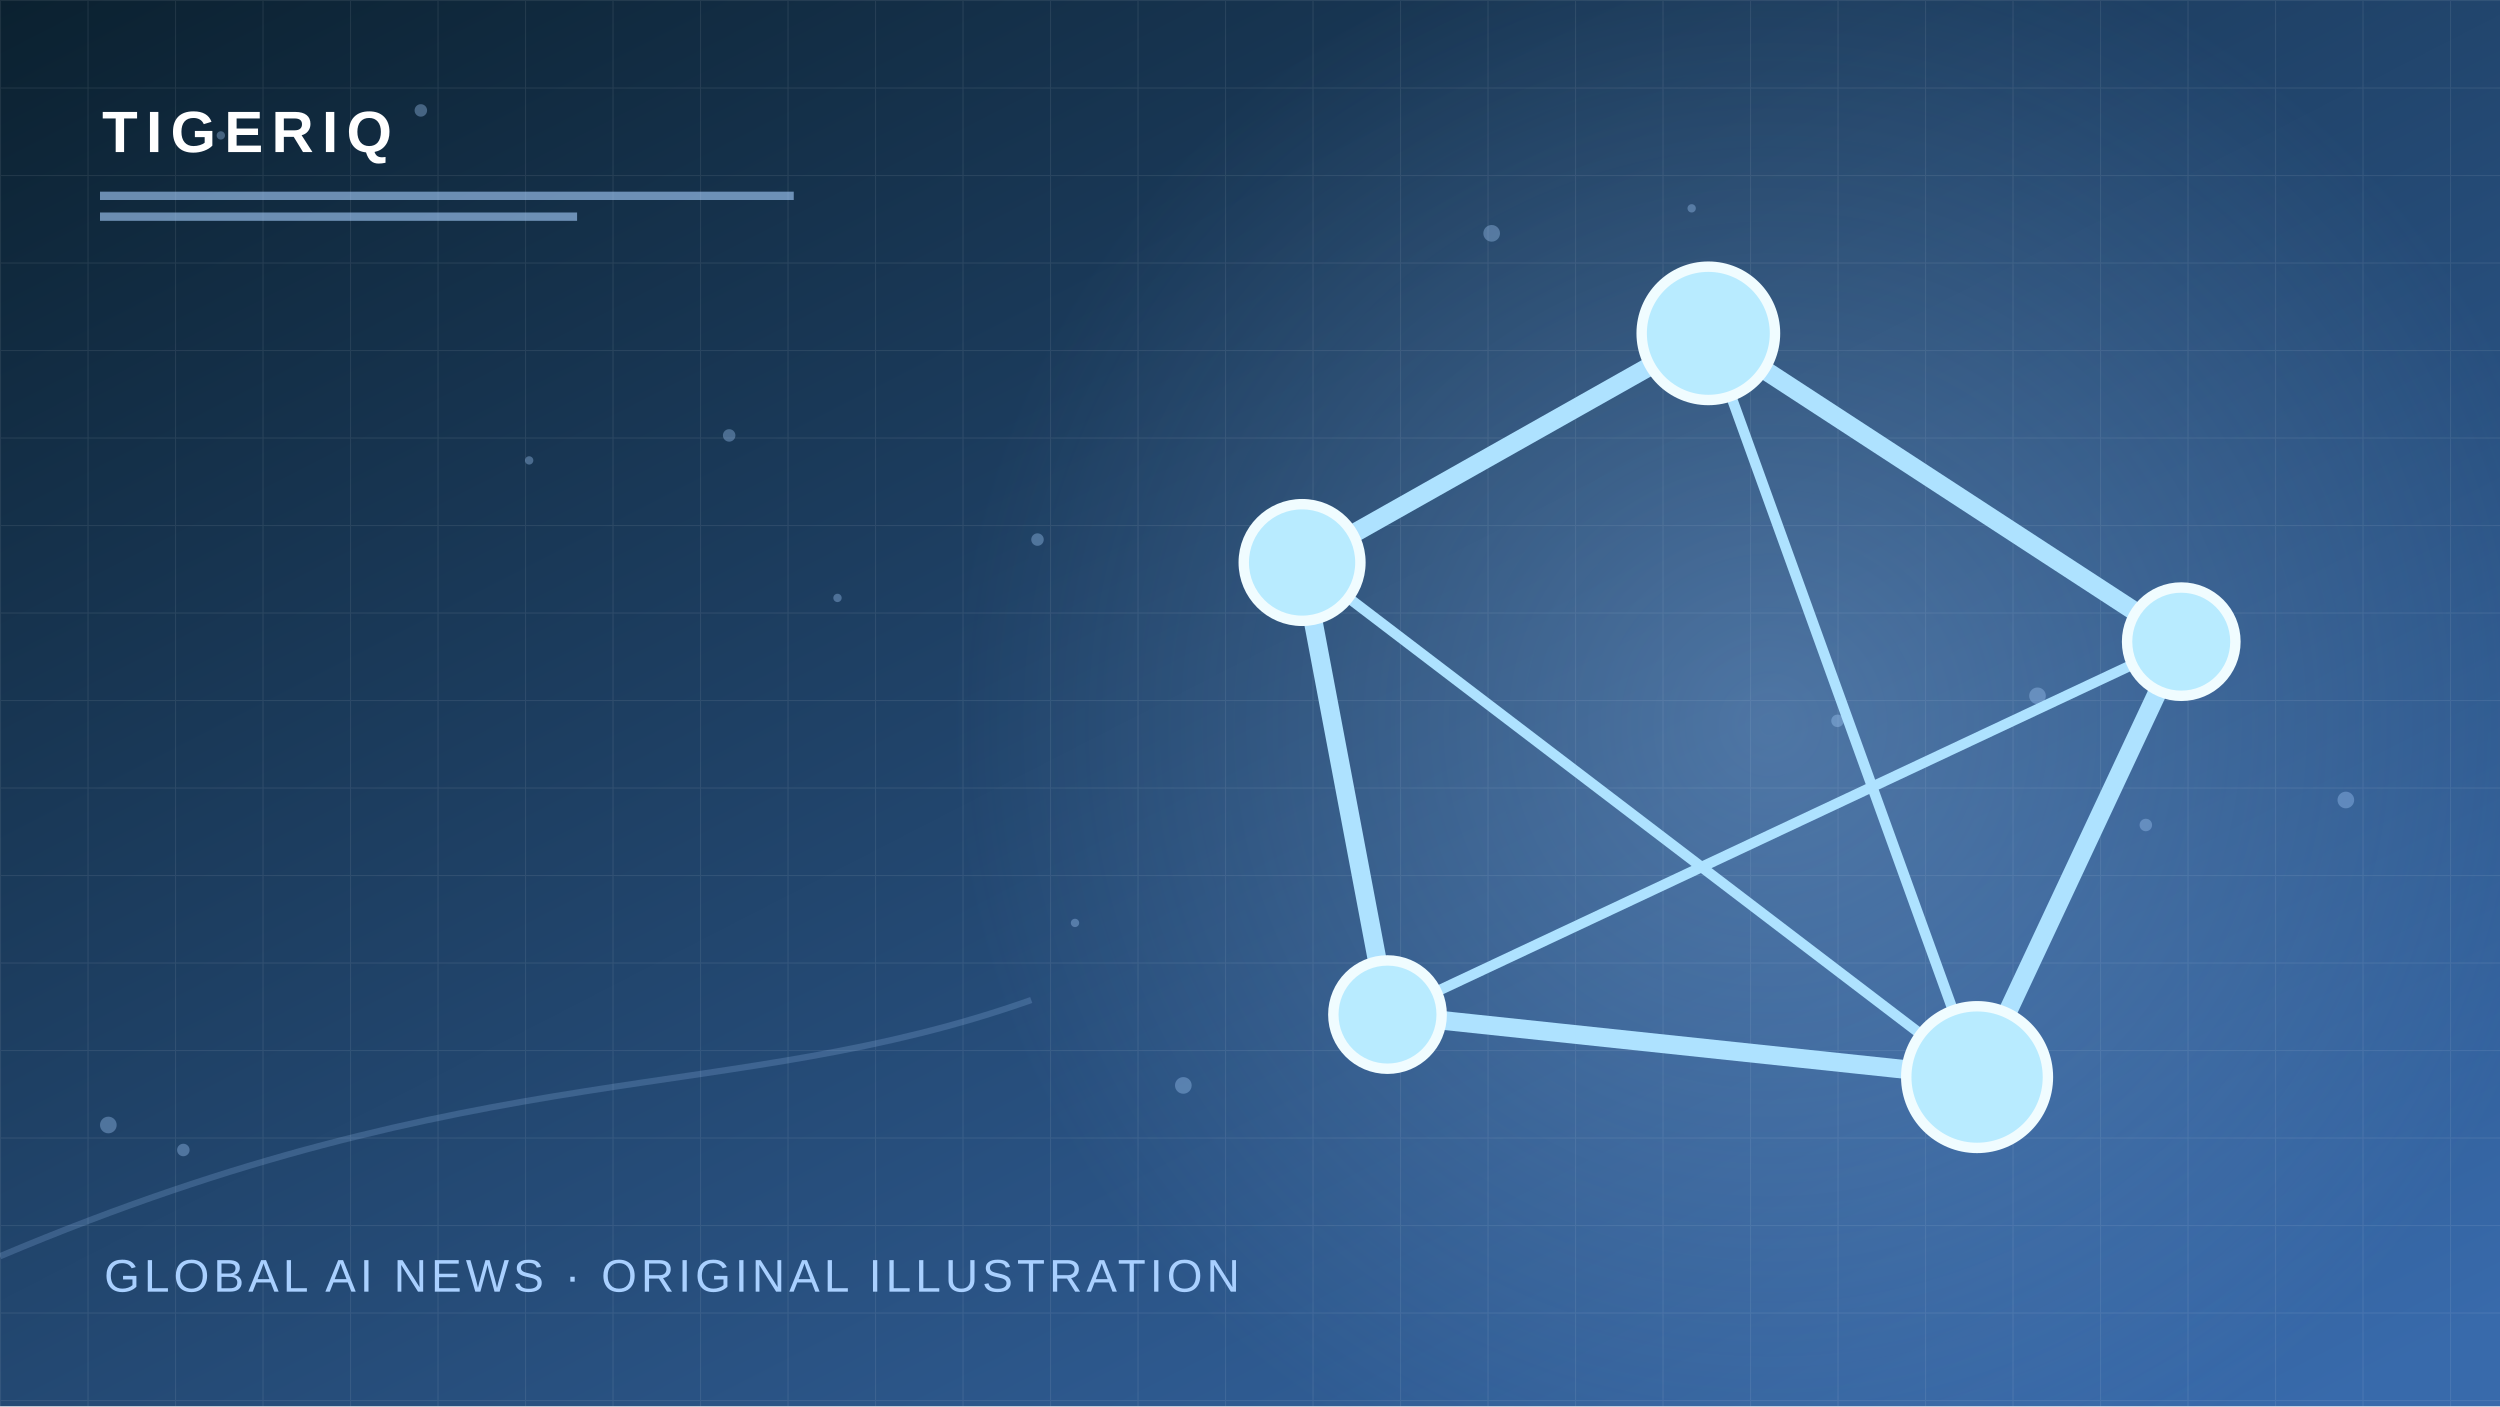
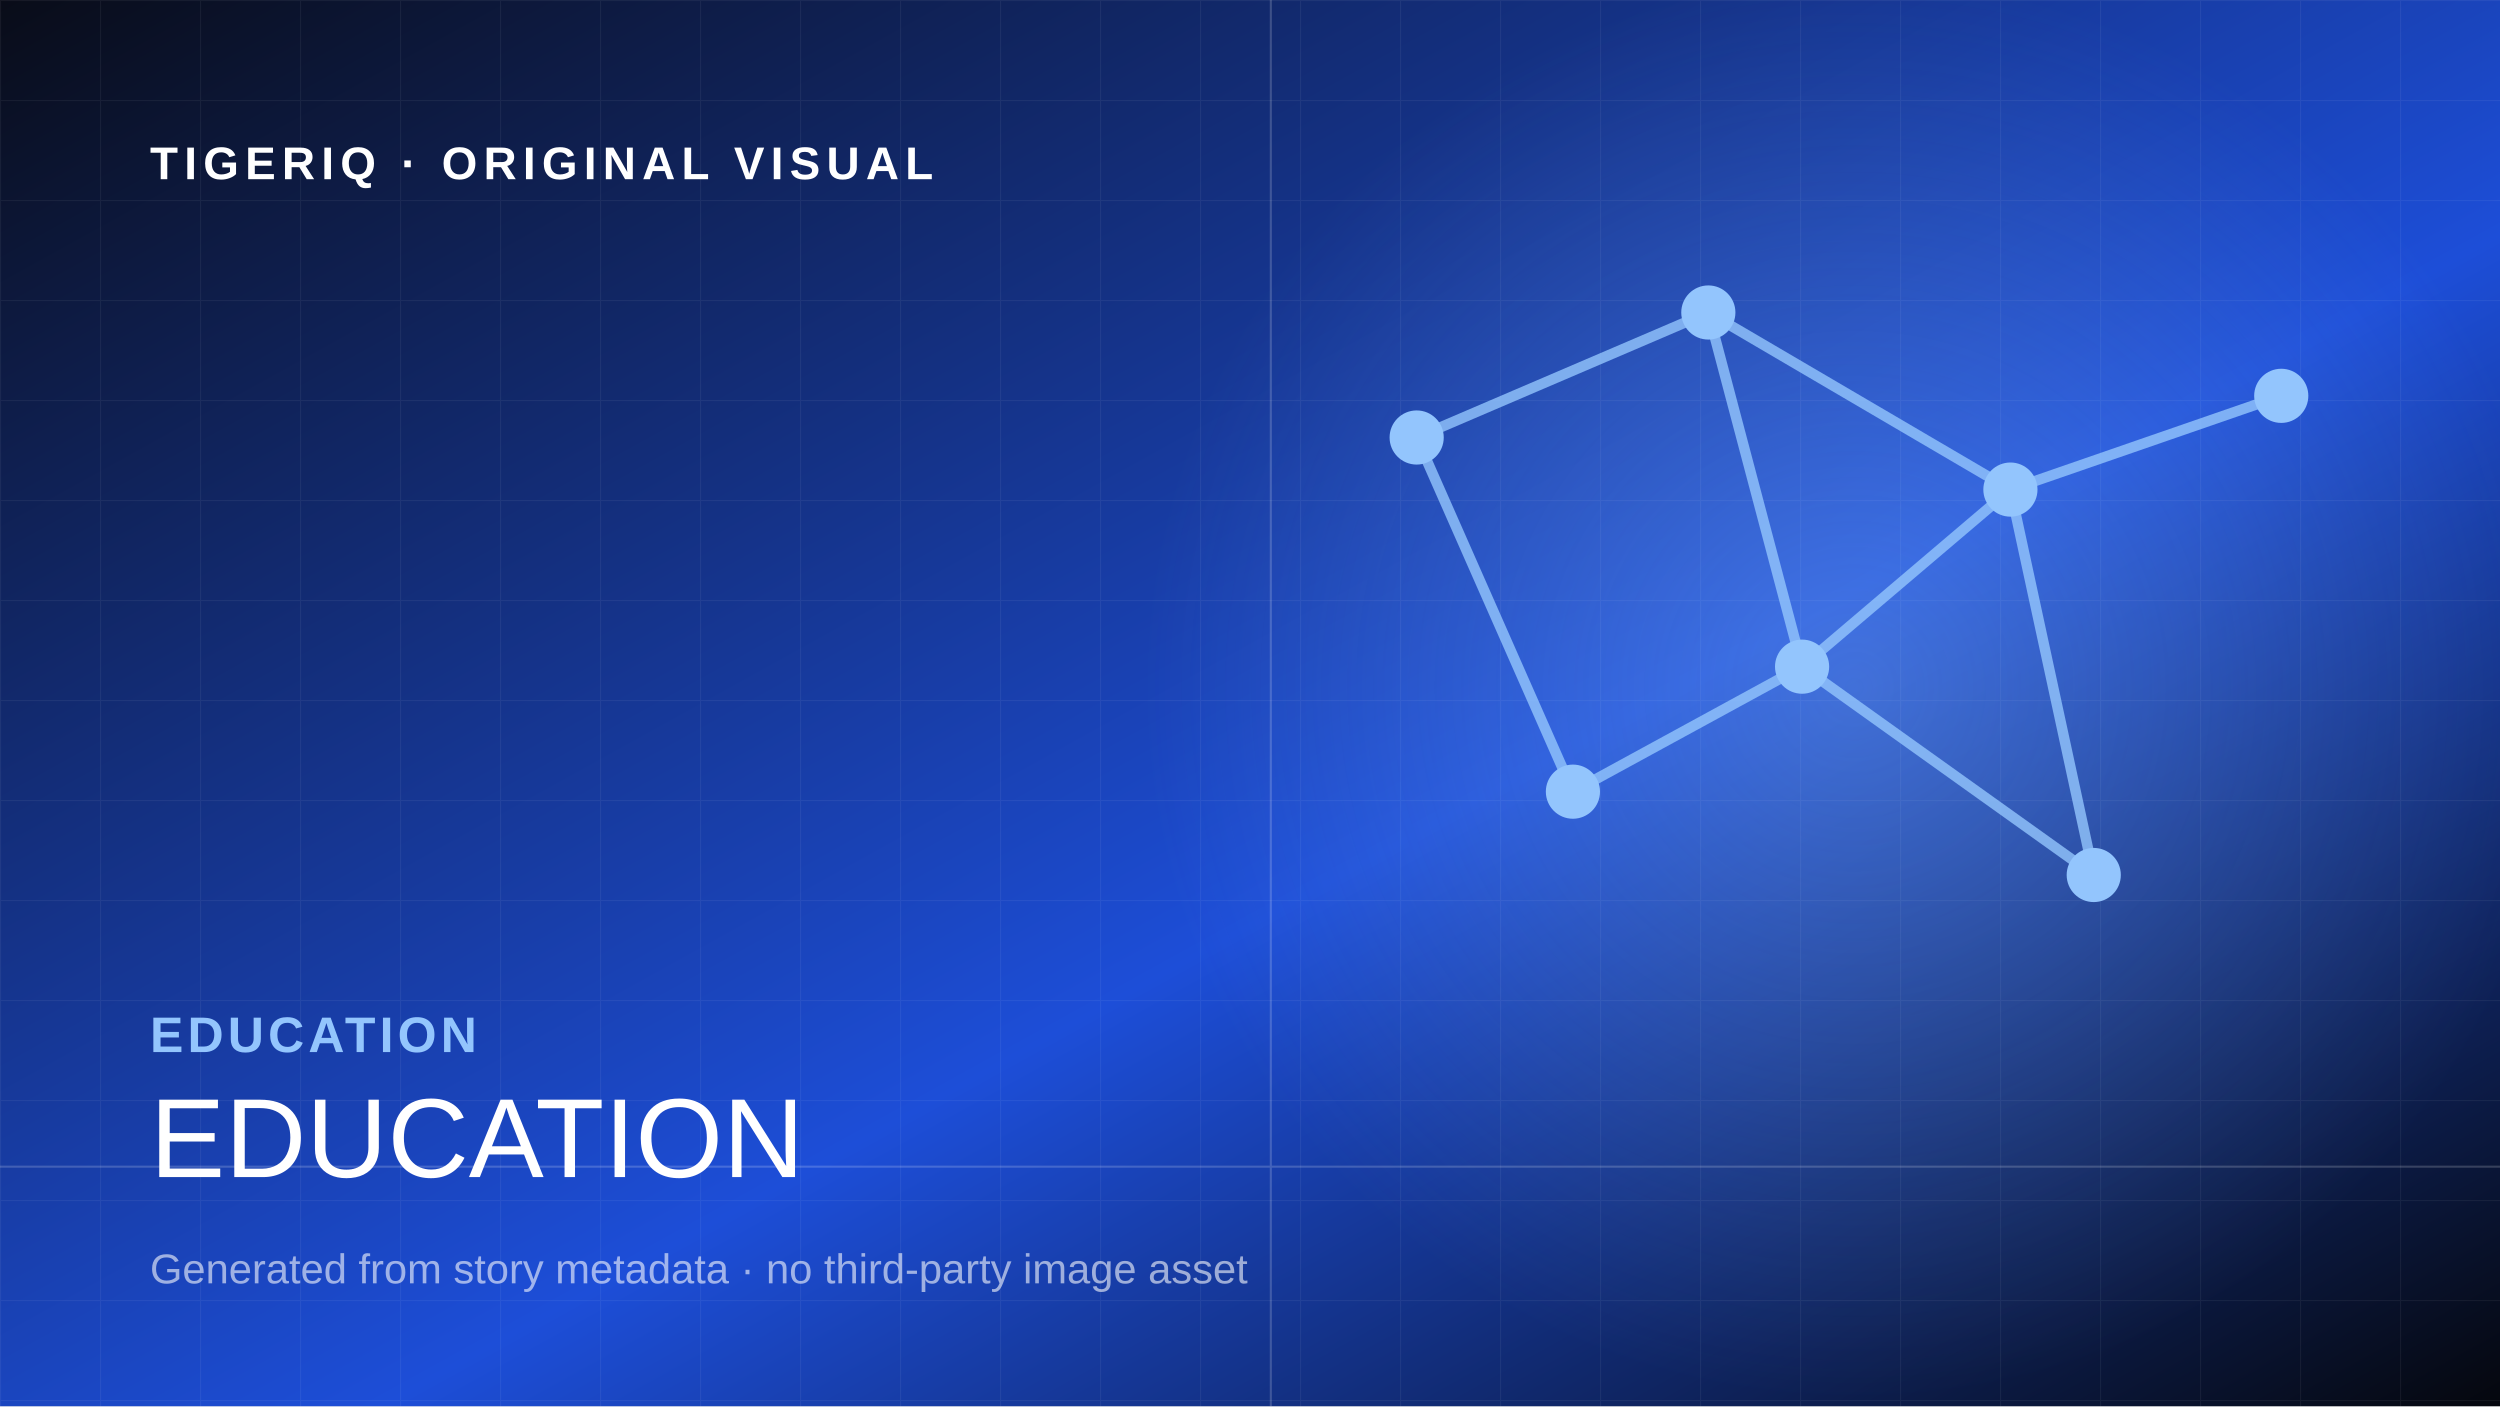
- <svg xmlns="http://www.w3.org/2000/svg" width="1200" height="675" viewBox="0 0 1200 675" role="img" aria-labelledby="title desc" data-topic="network">
+ <svg xmlns="http://www.w3.org/2000/svg" width="1200" height="675" viewBox="0 0 1200 675" role="img" aria-label="EDUCATION">
  <defs>
-     <linearGradient id="b" x2=".93" y2="1">
-       <stop stop-color="#0b2130" />
-       <stop offset="1" stop-color="#386aab" />
+     <linearGradient id="bg" x1="0" y1="0" x2="1" y2="1">
+       <stop stop-color="#090c18" />
+       <stop offset=".58" stop-color="#1d4ed8" />
+       <stop offset="1" stop-color="#05070d" />
    </linearGradient>
-     <radialGradient id="h">
-       <stop stop-color="#a9d0ff" stop-opacity=".3" />
-       <stop offset="1" stop-color="#a9d0ff" stop-opacity="0" />
+     <radialGradient id="glow">
+       <stop stop-color="#93c5fd" stop-opacity=".32" />
+       <stop offset="1" stop-color="#93c5fd" stop-opacity="0" />
    </radialGradient>
-     <pattern id="g" width="42" height="42" patternUnits="userSpaceOnUse">
-       <path d="M42 0H0V42" stroke="#fff" stroke-opacity=".08" fill="none" />
+     <pattern id="grid" width="48" height="48" patternUnits="userSpaceOnUse">
+       <path d="M48 0H0v48" fill="none" stroke="#fff" stroke-opacity=".055" />
    </pattern>
  </defs>
-   <rect width="1200" height="675" fill="url(#b)" />
-   <rect width="1200" height="675" fill="url(#g)" />
-   <circle cx="850" cy="348" r="398" fill="url(#h)" />
-   <circle cx="106" cy="65" r="2" fill="#a9d0ff" opacity=".35" />
-   <circle cx="882" cy="346" r="3" fill="#a9d0ff" opacity=".35" />
-   <circle cx="568" cy="521" r="4" fill="#a9d0ff" opacity=".35" />
-   <circle cx="254" cy="221" r="2" fill="#a9d0ff" opacity=".35" />
-   <circle cx="1030" cy="396" r="3" fill="#a9d0ff" opacity=".35" />
-   <circle cx="716" cy="112" r="4" fill="#a9d0ff" opacity=".35" />
-   <circle cx="402" cy="287" r="2" fill="#a9d0ff" opacity=".35" />
-   <circle cx="88" cy="552" r="3" fill="#a9d0ff" opacity=".35" />
-   <circle cx="830" cy="162" r="4" fill="#a9d0ff" opacity=".35" />
-   <circle cx="516" cy="443" r="2" fill="#a9d0ff" opacity=".35" />
-   <circle cx="202" cy="53" r="3" fill="#a9d0ff" opacity=".35" />
-   <circle cx="978" cy="334" r="4" fill="#a9d0ff" opacity=".35" />
-   <circle cx="664" cy="493" r="2" fill="#a9d0ff" opacity=".35" />
-   <circle cx="350" cy="209" r="3" fill="#a9d0ff" opacity=".35" />
-   <circle cx="1126" cy="384" r="4" fill="#a9d0ff" opacity=".35" />
-   <circle cx="812" cy="100" r="2" fill="#a9d0ff" opacity=".35" />
-   <circle cx="498" cy="259" r="3" fill="#a9d0ff" opacity=".35" />
-   <circle cx="52" cy="540" r="4" fill="#a9d0ff" opacity=".35" />
-   <circle cx="828" cy="150" r="2" fill="#a9d0ff" opacity=".35" />
-   <path d="M0 603c232-98 351-72 495-123" stroke="#a9d0ff" stroke-opacity=".2" stroke-width="3" fill="none" />
-   <g stroke="#aee2ff" stroke-width="9">
-     <path d="m625 270 195-110 227 148-98 209-283-30z" fill="none" />
-     <path d="m625 270 324 247m-129-357 129 357m98-209-381 179" stroke-width="5" />
+   <rect width="1200" height="675" fill="url(#bg)" />
+   <rect width="1200" height="675" fill="url(#grid)" />
+   <circle cx="890" cy="330" r="340" fill="url(#glow)" />
+   <g opacity=".18" stroke="#fff">
+     <path d="M0 560h1200" />
+     <path d="M610 0v675" />
  </g>
-   <g fill="#b8ebff" stroke="#f0fcff" stroke-width="5">
-     <circle cx="625" cy="270" r="28" />
-     <circle cx="820" cy="160" r="32" />
-     <circle cx="1047" cy="308" r="26" />
-     <circle cx="949" cy="517" r="34" />
-     <circle cx="666" cy="487" r="26" />
+   <text x="72" y="86" fill="#fff" font-family="Arial, Helvetica, sans-serif" font-size="22" font-weight="700" letter-spacing="3">TIGERIQ · ORIGINAL VISUAL</text>
+   <text x="72" y="505" fill="#93c5fd" font-family="Arial, Helvetica, sans-serif" font-size="24" font-weight="700" letter-spacing="2">EDUCATION</text>
+   <text x="72" y="565" fill="#fff" font-family="Arial, Helvetica, sans-serif" font-size="54" font-weight="500">EDUCATION</text>
+   <text x="72" y="616" fill="#fff" opacity=".58" font-family="Arial, Helvetica, sans-serif" font-size="20">Generated from story metadata · no third-party image asset</text>
+   <g stroke="#93c5fd" stroke-width="5" fill="none" opacity=".8">
+     <path d="M680 210 820 150l145 85 130-45M820 150l45 170 100-85 40 185M680 210l75 170 110-60 140 100" />
  </g>
-   <path d="M48 94h333M48 104h229" stroke="#a9d0ff" stroke-width="4" stroke-opacity=".6" />
-   <text x="49" y="73" font-family="Arial,sans-serif" font-size="28" letter-spacing="4" font-weight="bold" fill="#ffffff">TIGERIQ</text>
-   <text x="50" y="620" font-family="Arial,sans-serif" font-size="22" letter-spacing="2" fill="#a9d0ff">GLOBAL AI NEWS · ORIGINAL ILLUSTRATION</text>
+   <g fill="#93c5fd">
+     <circle cx="680" cy="210" r="13" />
+     <circle cx="820" cy="150" r="13" />
+     <circle cx="965" cy="235" r="13" />
+     <circle cx="1095" cy="190" r="13" />
+     <circle cx="755" cy="380" r="13" />
+     <circle cx="865" cy="320" r="13" />
+     <circle cx="1005" cy="420" r="13" />
+   </g>
</svg>
